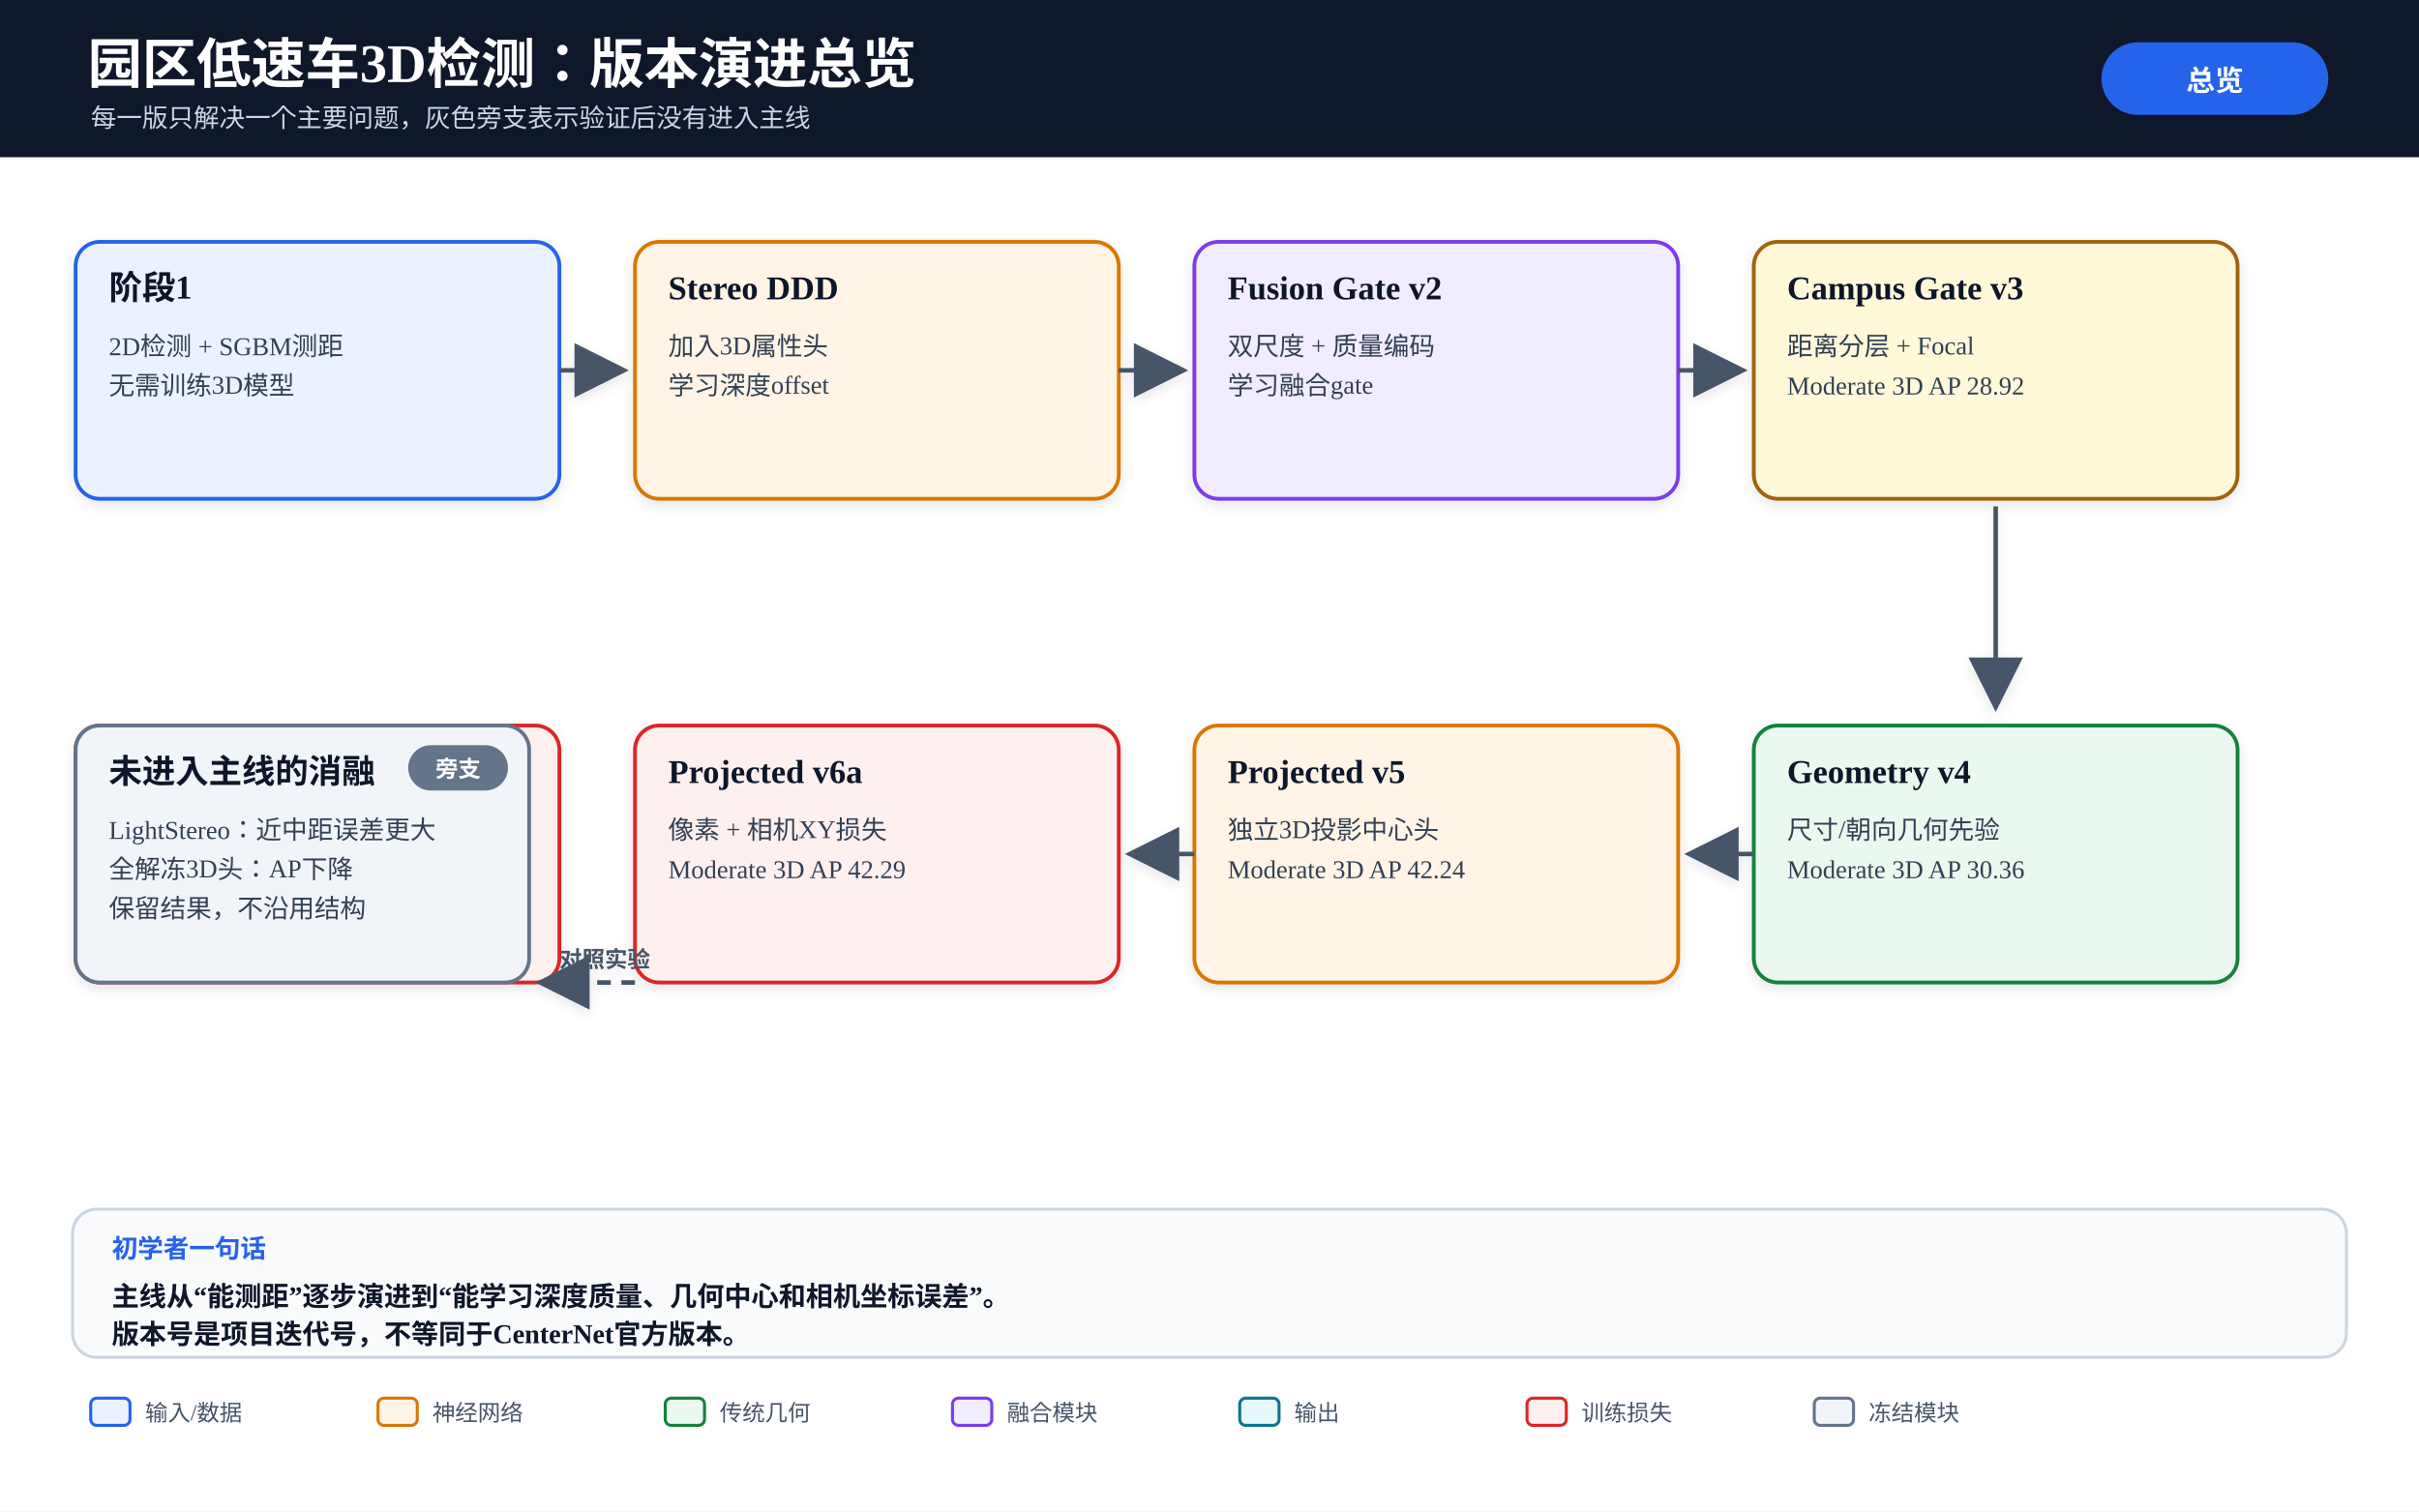
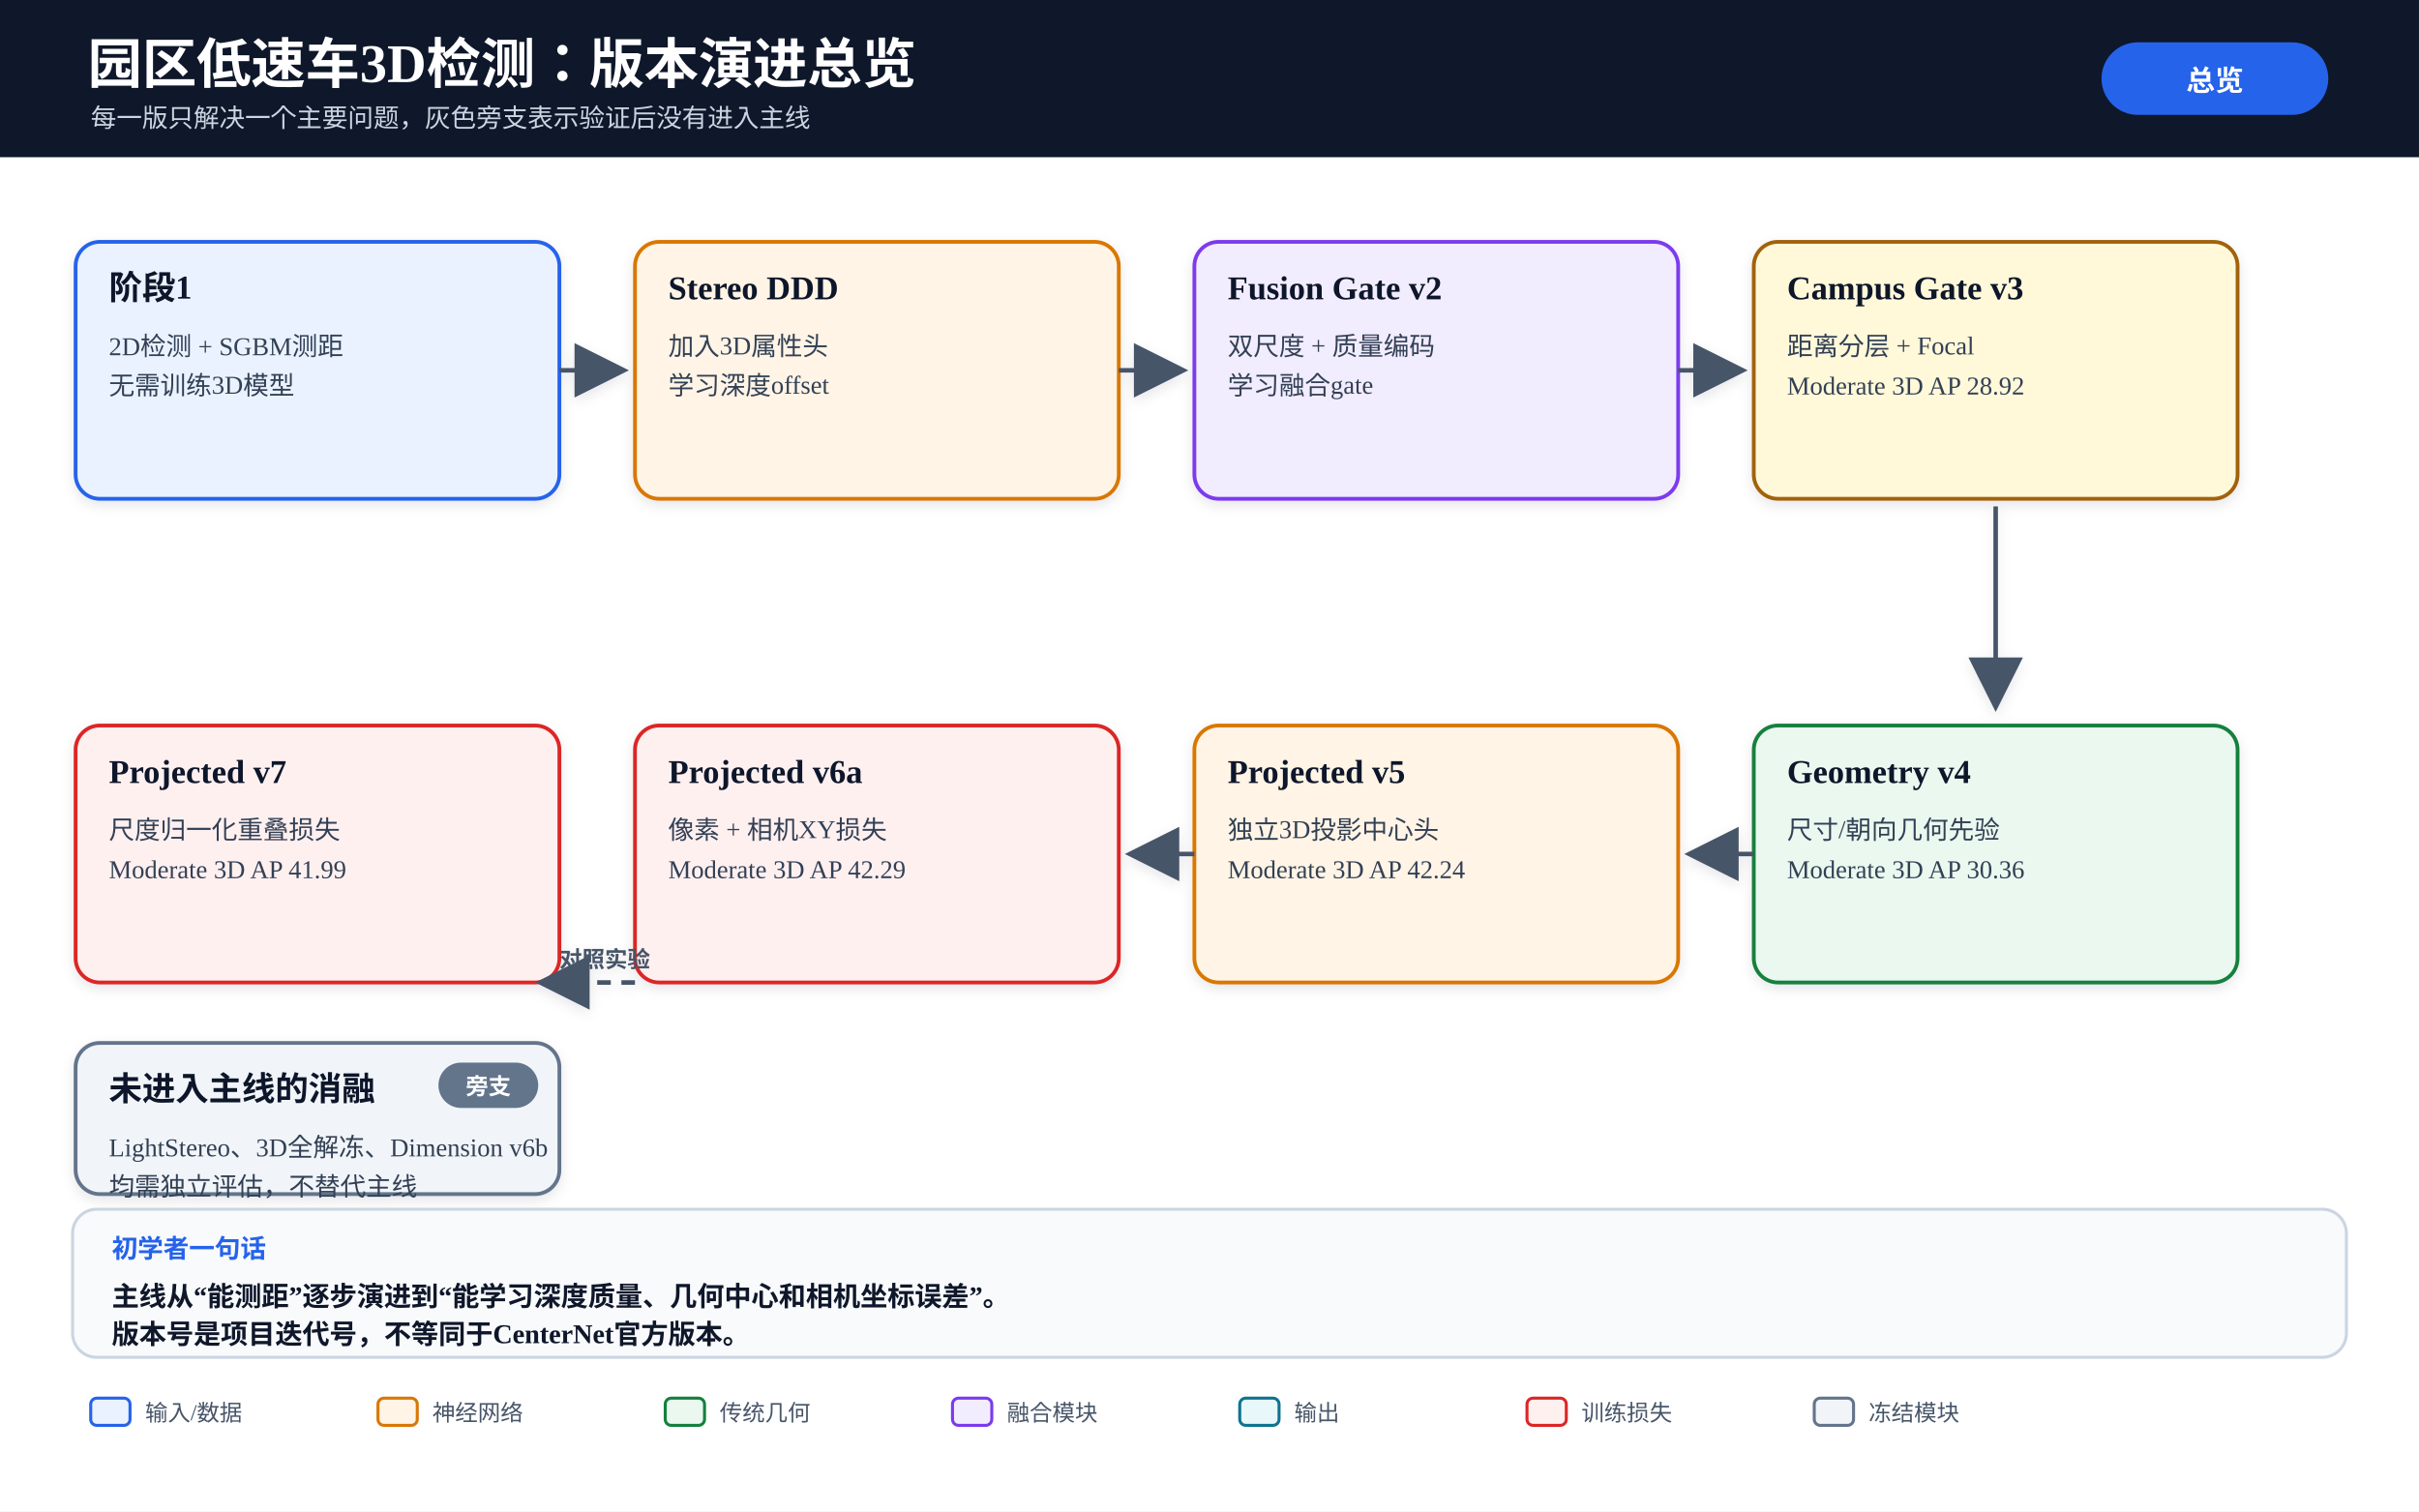
<svg xmlns="http://www.w3.org/2000/svg" width="1600" height="1000" viewBox="0 0 1600 1000" role="img" aria-labelledby="00_evolution_overview-svg-title 00_evolution_overview-svg-desc">
  <defs>
    <marker id="arrow" markerWidth="12" markerHeight="12" refX="10" refY="6" orient="auto" markerUnits="strokeWidth">
      <path d="M 0 0 L 12 6 L 0 12 z" fill="#475569" />
    </marker>
    <marker id="arrow-red" markerWidth="12" markerHeight="12" refX="10" refY="6" orient="auto" markerUnits="strokeWidth">
      <path d="M 0 0 L 12 6 L 0 12 z" fill="#DC2626" />
    </marker>
    <filter id="shadow" x="-10%" y="-10%" width="120%" height="130%">
      <feDropShadow dx="0" dy="3" stdDeviation="4" flood-color="#0F172A" flood-opacity="0.10" />
    </filter>
  </defs>
  <rect width="1600" height="1000" fill="#FFFFFF" />
  <rect x="0" y="0" width="1600" height="104" fill="#0F172A" />
  <text x="58" y="55" font-size="36" font-weight="700" fill="#FFFFFF" text-anchor="start">
    <tspan x="58" dy="0">园区低速车3D检测：版本演进总览</tspan>
  </text>
  <text x="60" y="84" font-size="17" font-weight="400" fill="#CBD5E1" text-anchor="start">
    <tspan x="60" dy="0">每一版只解决一个主要问题，灰色旁支表示验证后没有进入主线</tspan>
  </text>
  <rect x="1390" y="28" width="150" height="48" rx="24" fill="#2563EB" />
  <text x="1465" y="60" font-size="19" font-weight="700" fill="#FFFFFF" text-anchor="middle">
    <tspan x="1465" dy="0">总览</tspan>
  </text>
  <g filter="url(#shadow)">
    <g>
      <rect x="50" y="160" width="320" height="170" rx="16" fill="#EAF2FF" stroke="#2563EB" stroke-width="2.5" />
      <text x="72" y="198" font-size="22" font-weight="700" fill="#0F172A" text-anchor="start">
        <tspan x="72" dy="0">阶段1</tspan>
      </text>
      <text x="72" y="235" font-size="17" font-weight="400" fill="#334155" text-anchor="start">
        <tspan x="72" dy="0">2D检测 + SGBM测距</tspan>
        <tspan x="72" dy="26">无需训练3D模型</tspan>
      </text>
    </g>
    <g>
      <rect x="420" y="160" width="320" height="170" rx="16" fill="#FFF4E5" stroke="#D97706" stroke-width="2.5" />
      <text x="442" y="198" font-size="22" font-weight="700" fill="#0F172A" text-anchor="start">
        <tspan x="442" dy="0">Stereo DDD</tspan>
      </text>
      <text x="442" y="235" font-size="17" font-weight="400" fill="#334155" text-anchor="start">
        <tspan x="442" dy="0">加入3D属性头</tspan>
        <tspan x="442" dy="26">学习深度offset</tspan>
      </text>
    </g>
    <g>
      <rect x="790" y="160" width="320" height="170" rx="16" fill="#F2ECFF" stroke="#7C3AED" stroke-width="2.5" />
      <text x="812" y="198" font-size="22" font-weight="700" fill="#0F172A" text-anchor="start">
        <tspan x="812" dy="0">Fusion Gate v2</tspan>
      </text>
      <text x="812" y="235" font-size="17" font-weight="400" fill="#334155" text-anchor="start">
        <tspan x="812" dy="0">双尺度 + 质量编码</tspan>
        <tspan x="812" dy="26">学习融合gate</tspan>
      </text>
    </g>
    <g>
      <rect x="1160" y="160" width="320" height="170" rx="16" fill="#FFF8D9" stroke="#A16207" stroke-width="2.5" />
      <text x="1182" y="198" font-size="22" font-weight="700" fill="#0F172A" text-anchor="start">
        <tspan x="1182" dy="0">Campus Gate v3</tspan>
      </text>
      <text x="1182" y="235" font-size="17" font-weight="400" fill="#334155" text-anchor="start">
        <tspan x="1182" dy="0">距离分层 + Focal</tspan>
        <tspan x="1182" dy="26">Moderate 3D AP 28.92</tspan>
      </text>
    </g>
    <g>
      <rect x="1160" y="480" width="320" height="170" rx="16" fill="#EAF8EF" stroke="#15803D" stroke-width="2.5" />
      <text x="1182" y="518" font-size="22" font-weight="700" fill="#0F172A" text-anchor="start">
        <tspan x="1182" dy="0">Geometry v4</tspan>
      </text>
      <text x="1182" y="555" font-size="17" font-weight="400" fill="#334155" text-anchor="start">
        <tspan x="1182" dy="0">尺寸/朝向几何先验</tspan>
        <tspan x="1182" dy="26">Moderate 3D AP 30.36</tspan>
      </text>
    </g>
    <g>
      <rect x="790" y="480" width="320" height="170" rx="16" fill="#FFF4E5" stroke="#D97706" stroke-width="2.5" />
      <text x="812" y="518" font-size="22" font-weight="700" fill="#0F172A" text-anchor="start">
        <tspan x="812" dy="0">Projected v5</tspan>
      </text>
      <text x="812" y="555" font-size="17" font-weight="400" fill="#334155" text-anchor="start">
        <tspan x="812" dy="0">独立3D投影中心头</tspan>
        <tspan x="812" dy="26">Moderate 3D AP 42.24</tspan>
      </text>
    </g>
    <g>
      <rect x="420" y="480" width="320" height="170" rx="16" fill="#FFF0F0" stroke="#DC2626" stroke-width="2.5" />
      <text x="442" y="518" font-size="22" font-weight="700" fill="#0F172A" text-anchor="start">
        <tspan x="442" dy="0">Projected v6a</tspan>
      </text>
      <text x="442" y="555" font-size="17" font-weight="400" fill="#334155" text-anchor="start">
        <tspan x="442" dy="0">像素 + 相机XY损失</tspan>
        <tspan x="442" dy="26">Moderate 3D AP 42.29</tspan>
      </text>
    </g>
    <g>
      <rect x="50" y="480" width="320" height="170" rx="16" fill="#FFF0F0" stroke="#DC2626" stroke-width="2.5" />
      <text x="72" y="518" font-size="22" font-weight="700" fill="#0F172A" text-anchor="start">
        <tspan x="72" dy="0">Projected v7</tspan>
      </text>
      <text x="72" y="555" font-size="17" font-weight="400" fill="#334155" text-anchor="start">
        <tspan x="72" dy="0">尺度归一化重叠损失</tspan>
-         <tspan x="72" dy="26">当前待训练版本</tspan>
+         <tspan x="72" dy="26">Moderate 3D AP 41.99</tspan>
      </text>
    </g>
    <path d="M 370 245 L 410 245" fill="none" stroke="#475569" stroke-width="3" marker-end="url(#arrow)" />
    <path d="M 740 245 L 780 245" fill="none" stroke="#475569" stroke-width="3" marker-end="url(#arrow)" />
    <path d="M 1110 245 L 1150 245" fill="none" stroke="#475569" stroke-width="3" marker-end="url(#arrow)" />
    <path d="M 1320 335 L 1320 465" fill="none" stroke="#475569" stroke-width="3" stroke-linejoin="round" marker-end="url(#arrow)" />
    <path d="M 1160 565 L 1120 565" fill="none" stroke="#475569" stroke-width="3" marker-end="url(#arrow)" />
    <path d="M 790 565 L 750 565" fill="none" stroke="#475569" stroke-width="3" marker-end="url(#arrow)" />
    <g>
-       <rect x="50" y="480" width="300" height="170" rx="16" fill="#F1F5F9" stroke="#64748B" stroke-width="2.5" />
-       <text x="72" y="518" font-size="22" font-weight="700" fill="#0F172A" text-anchor="start">
+       <rect x="50" y="690" width="320" height="100" rx="16" fill="#F1F5F9" stroke="#64748B" stroke-width="2.5" />
+       <text x="72" y="728" font-size="22" font-weight="700" fill="#0F172A" text-anchor="start">
        <tspan x="72" dy="0">未进入主线的消融</tspan>
      </text>
-       <rect x="270" y="493" width="66" height="30" rx="15" fill="#64748B" />
-       <text x="303.0" y="514" font-size="15" font-weight="700" fill="#FFFFFF" text-anchor="middle">
-         <tspan x="303.0" dy="0">旁支</tspan>
+       <rect x="290" y="703" width="66" height="30" rx="15" fill="#64748B" />
+       <text x="323.0" y="724" font-size="15" font-weight="700" fill="#FFFFFF" text-anchor="middle">
+         <tspan x="323.0" dy="0">旁支</tspan>
      </text>
-       <text x="72" y="555" font-size="17" font-weight="400" fill="#334155" text-anchor="start">
-         <tspan x="72" dy="0">LightStereo：近中距误差更大</tspan>
-         <tspan x="72" dy="26">全解冻3D头：AP下降</tspan>
-         <tspan x="72" dy="26">保留结果，不沿用结构</tspan>
+       <text x="72" y="765" font-size="17" font-weight="400" fill="#334155" text-anchor="start">
+         <tspan x="72" dy="0">LightStereo、3D全解冻、Dimension v6b</tspan>
+         <tspan x="72" dy="26">均需独立评估，不替代主线</tspan>
      </text>
    </g>
    <path d="M 420 650 L 360 650" fill="none" stroke="#475569" stroke-width="3" stroke-linejoin="round" marker-end="url(#arrow)" stroke-dasharray="9 7" />
    <text x="370" y="640" font-size="15" font-weight="600" fill="#475569" text-anchor="start">
      <tspan x="370" dy="0">对照实验</tspan>
    </text>
  </g>
  <rect x="48" y="800" width="1504" height="98" rx="16" fill="#F8FAFC" stroke="#CBD5E1" stroke-width="2" />
  <text x="74" y="832" font-size="17" font-weight="700" fill="#2563EB" text-anchor="start">
    <tspan x="74" dy="0">初学者一句话</tspan>
  </text>
  <text x="74" y="864" font-size="18" font-weight="600" fill="#0F172A" text-anchor="start">
    <tspan x="74" dy="0">主线从“能测距”逐步演进到“能学习深度质量、几何中心和相机坐标误差”。</tspan>
    <tspan x="74" dy="25">版本号是项目迭代号，不等同于CenterNet官方版本。</tspan>
  </text>
  <rect x="60" y="925" width="26" height="18" rx="4" fill="#EAF2FF" stroke="#2563EB" stroke-width="2" />
  <text x="96" y="940" font-size="15" font-weight="400" fill="#475569" text-anchor="start">
    <tspan x="96" dy="0">输入/数据</tspan>
  </text>
  <rect x="250" y="925" width="26" height="18" rx="4" fill="#FFF4E5" stroke="#D97706" stroke-width="2" />
  <text x="286" y="940" font-size="15" font-weight="400" fill="#475569" text-anchor="start">
    <tspan x="286" dy="0">神经网络</tspan>
  </text>
  <rect x="440" y="925" width="26" height="18" rx="4" fill="#EAF8EF" stroke="#15803D" stroke-width="2" />
  <text x="476" y="940" font-size="15" font-weight="400" fill="#475569" text-anchor="start">
    <tspan x="476" dy="0">传统几何</tspan>
  </text>
  <rect x="630" y="925" width="26" height="18" rx="4" fill="#F2ECFF" stroke="#7C3AED" stroke-width="2" />
  <text x="666" y="940" font-size="15" font-weight="400" fill="#475569" text-anchor="start">
    <tspan x="666" dy="0">融合模块</tspan>
  </text>
  <rect x="820" y="925" width="26" height="18" rx="4" fill="#E8F7FA" stroke="#0E7490" stroke-width="2" />
  <text x="856" y="940" font-size="15" font-weight="400" fill="#475569" text-anchor="start">
    <tspan x="856" dy="0">输出</tspan>
  </text>
  <rect x="1010" y="925" width="26" height="18" rx="4" fill="#FFF0F0" stroke="#DC2626" stroke-width="2" />
  <text x="1046" y="940" font-size="15" font-weight="400" fill="#475569" text-anchor="start">
    <tspan x="1046" dy="0">训练损失</tspan>
  </text>
  <rect x="1200" y="925" width="26" height="18" rx="4" fill="#F1F5F9" stroke="#64748B" stroke-width="2" />
  <text x="1236" y="940" font-size="15" font-weight="400" fill="#475569" text-anchor="start">
    <tspan x="1236" dy="0">冻结模块</tspan>
  </text>
</svg>
